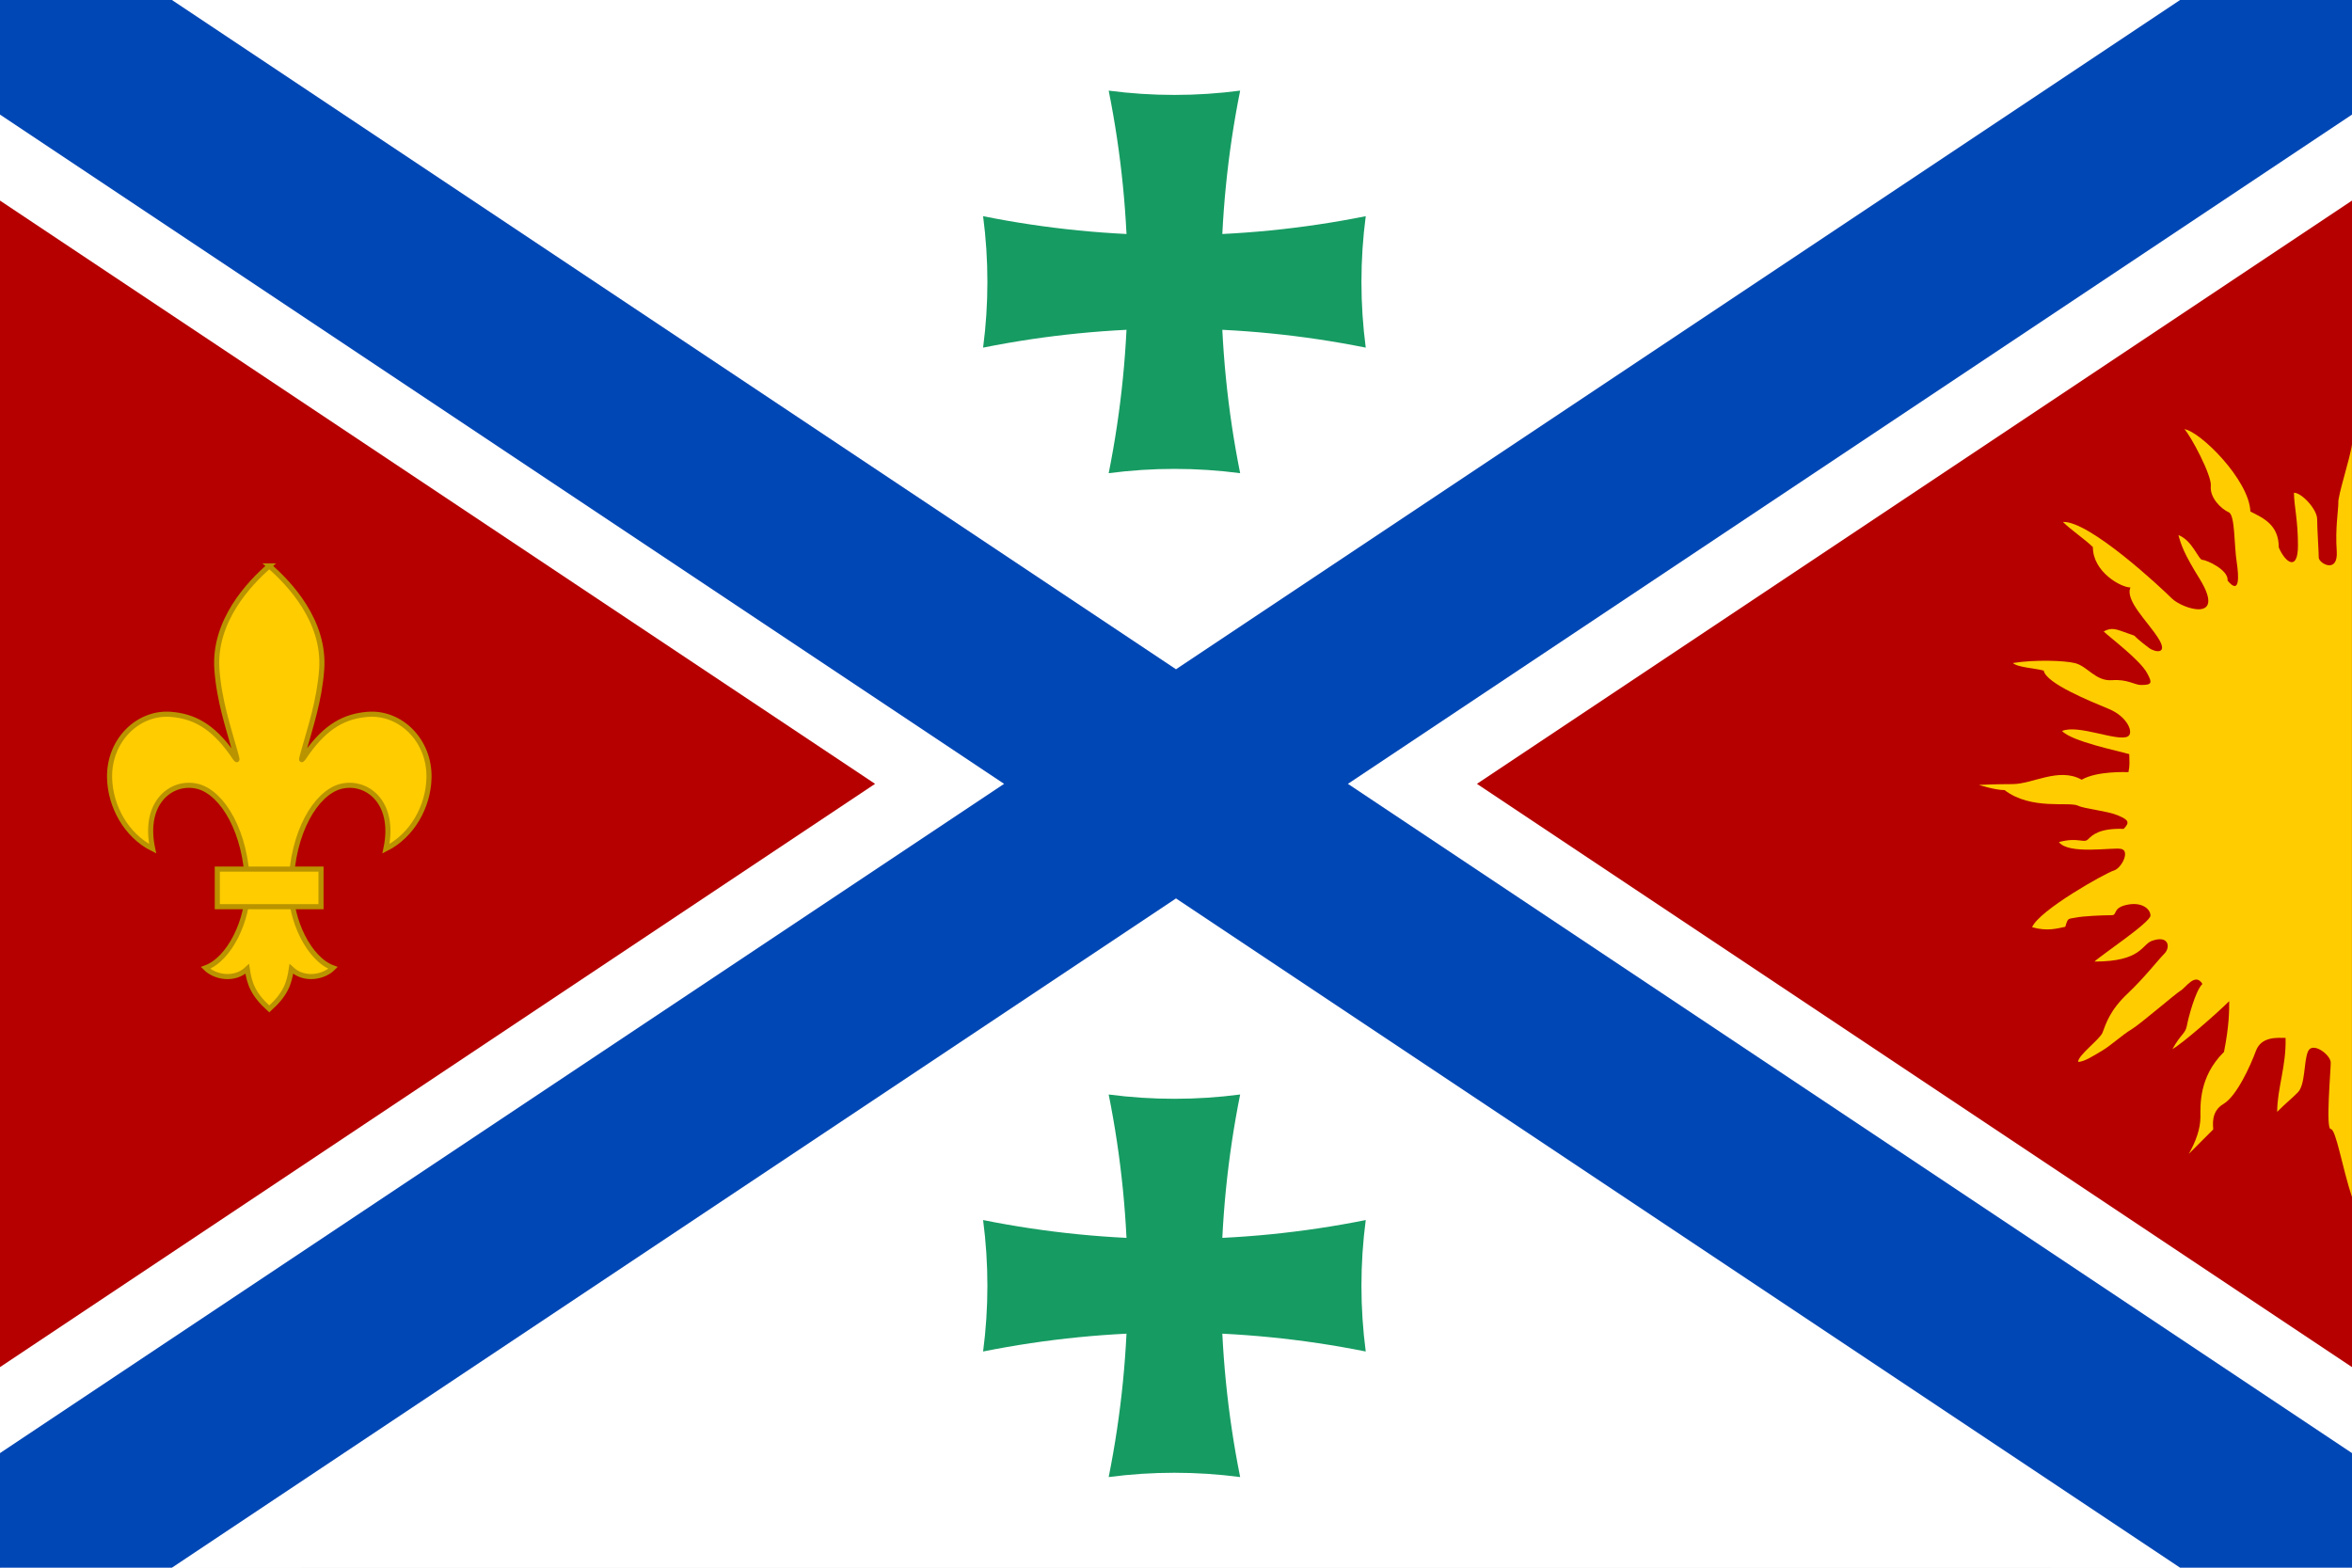
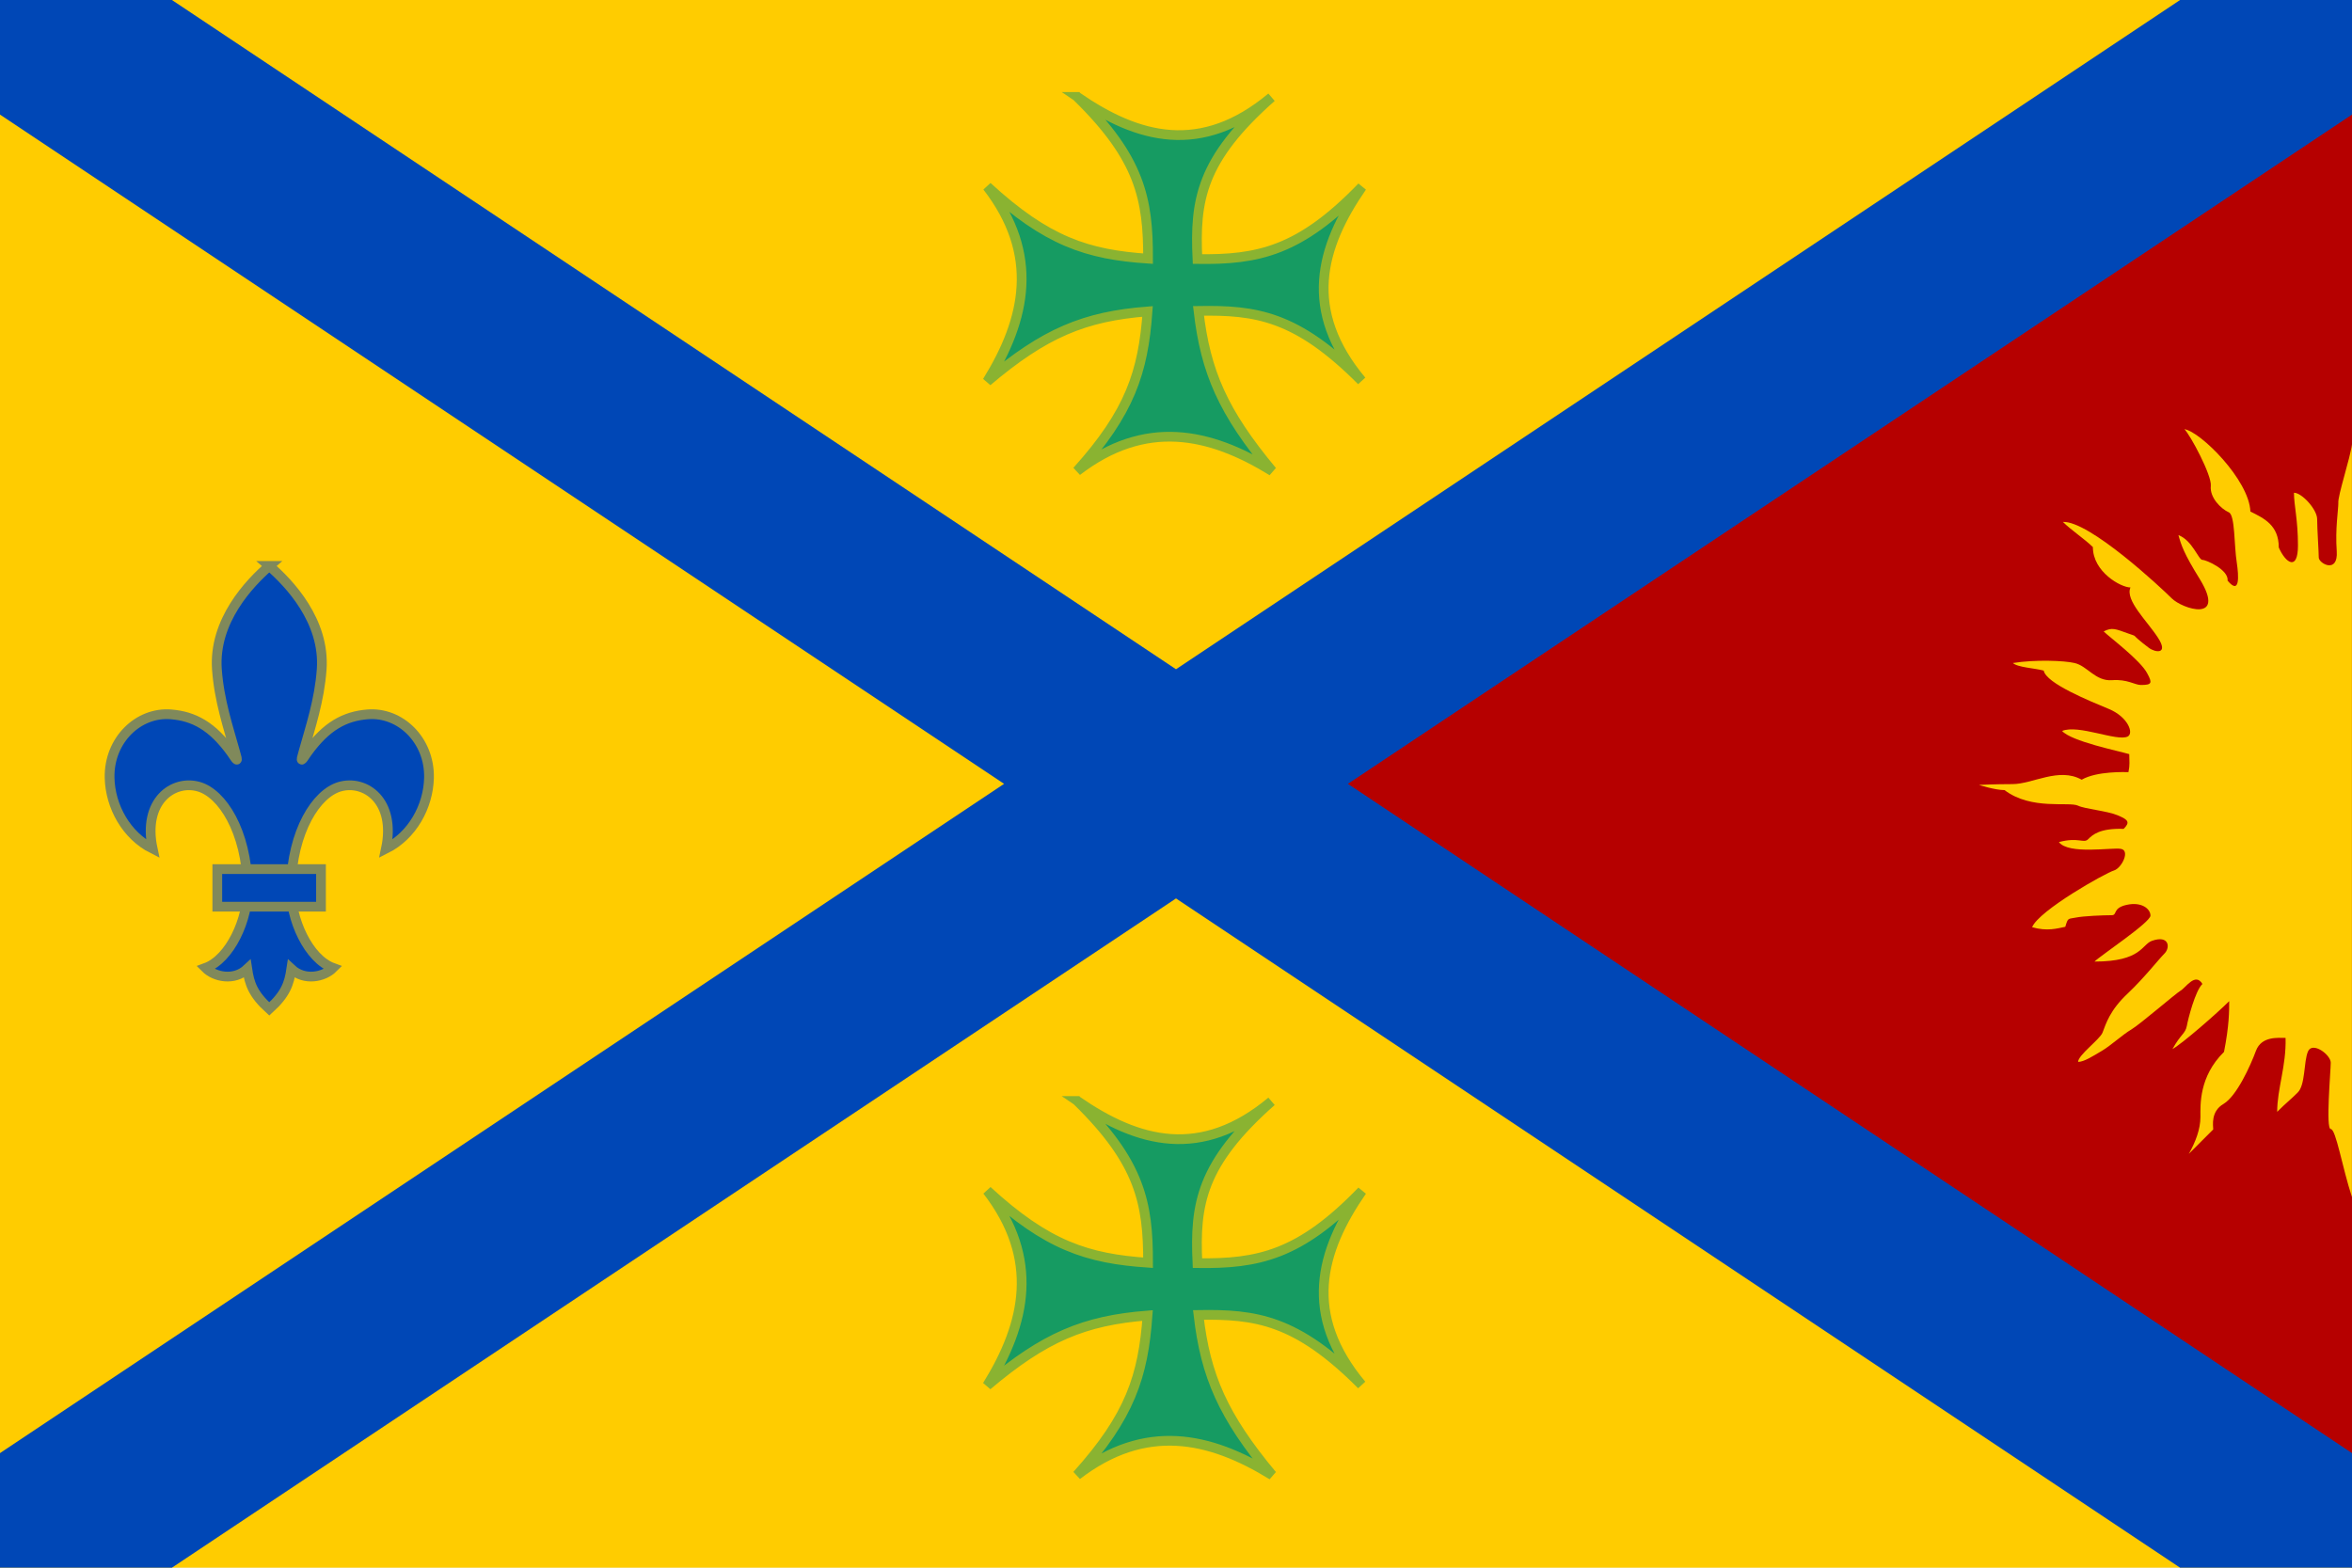
<svg xmlns="http://www.w3.org/2000/svg" width="480" height="320" version="1.1" id="svg6">
  <defs id="defs10">
    <clipPath id="f">
      <path d="M -4800,-2400 H 4800 V 2400 H -4800 Z" id="path4-3" />
    </clipPath>
    <clipPath id="f-8">
      <path d="M -4800,-2400 H 4800 V 2400 H -4800 Z" id="path4-3-2" />
    </clipPath>
    <clipPath id="f-8-7">
      <path d="M -4800,-2400 H 4800 V 2400 H -4800 Z" id="path4-3-2-4" />
    </clipPath>
  </defs>
-   <rect style="fill:#ffffff;fill-opacity:1;stroke:none;stroke-width:1.044;stroke-linecap:round;stroke-miterlimit:4;stroke-dasharray:none;stroke-opacity:1" id="rect31956" width="480" height="320" x="4.8999998e-05" y="-9.0000003e-06" />
+   <rect style="fill:#ffcc00;fill-opacity:1;stroke:none;stroke-width:1.044;stroke-linecap:round;stroke-miterlimit:4;stroke-dasharray:none;stroke-opacity:1" id="rect31956" width="480" height="320" x="4.8999998e-05" y="-9.0000003e-06" />
  <path style="fill:#b60000;fill-opacity:1;stroke:none;stroke-width:1px;stroke-linecap:butt;stroke-linejoin:miter;stroke-opacity:1" d="M 480,320 240,160 480,2e-6" id="path9053" />
-   <path style="fill:#b60000;stroke:none;stroke-width:1px;stroke-linecap:butt;stroke-linejoin:miter;stroke-opacity:1;fill-opacity:1" d="M 4.9e-5,-9e-6 240,160 4.8e-5,320 Z" id="path1517" />
-   <path clip-path="url(#f-8-7)" fill="none" stroke="#0047b6" stroke-width="960" d="m -4800,2400 9600,-4800 m -9600,0 c 0,0 9600.001,4800 9600,4800" id="path12-7-2" transform="matrix(0.04999999,0,0,0.06666667,240,160)" style="fill:#0047b6;fill-opacity:1;stroke:#ffffff;stroke-width:1098.64;stroke-miterlimit:4;stroke-dasharray:none;stroke-opacity:1" />
+   <path style="fill:#ffcc00;stroke:none;stroke-width:1px;stroke-linecap:butt;stroke-linejoin:miter;stroke-opacity:1;fill-opacity:1" d="M 4.9e-5,-9e-6 240,160 4.8e-5,320 Z" id="path1517" />
  <path clip-path="url(#f-8)" fill="none" stroke="#0047b6" stroke-width="960" d="m -4800,2400 9600,-4800 m -9600,0 c 0,0 9600.001,4800 9600,4800" id="path12-7" transform="matrix(0.04999999,0,0,0.06666667,240,160)" style="fill:#0046b6;fill-opacity:1;stroke:#0047b6;stroke-width:627.539;stroke-miterlimit:4;stroke-dasharray:none;stroke-opacity:1" />
-   <g id="use12" transform="matrix(19.0833,0,0,19.0833,115.6364,-18.78957)" style="fill:#169b62;fill-opacity:1">
-     <path id="path924" d="m 5.797,1.954 a 5.4,5.4 0 0 0 1.406,0 10.4,10.4 0 0 0 0,4.092 5.4,5.4 0 0 0 -1.406,0 10.4,10.4 0 0 0 0,-4.092 z" style="fill:#169b62;fill-opacity:1" />
-     <path id="use926" d="m 8.546,3.297 a 5.4,5.4 0 0 0 0,1.406 10.4,10.4 0 0 0 -4.092,0 5.4,5.4 0 0 0 0,-1.406 10.4,10.4 0 0 0 4.092,0 z" style="fill:#169b62;fill-opacity:1" />
+   <g id="g4704" transform="matrix(2.343639,0,0,2.343639,-59.78557,-177.4749)" style="fill:#0047b6;fill-opacity:1;stroke:#80895b;stroke-opacity:1;stroke-width:0.848;stroke-miterlimit:4;stroke-dasharray:none">
+     <path d="m 48.959,125.017 c -1.722,1.498 -4.863,4.781 -4.561,9.012 0.193,2.707 1.003,5.085 1.577,7.154 0.323,1.072 0.159,0.788 -0.312,0.09 -1.664,-2.307 -3.268,-3.164 -5.255,-3.328 -2.842,-0.238 -5.429,2.238 -5.355,5.53 0.058,2.5 1.46,5.024 3.749,6.173 -0.889,-4.167 1.807,-6.04 4.016,-5.405 2.035,0.585 4.151,3.858 4.257,8.747 0.061,2.818 -1.545,6.265 -3.67,7.038 0.796,0.799 2.492,1.159 3.635,0.087 0.19,1.275 0.484,2.185 1.918,3.485 1.437,-1.299 1.73,-2.209 1.921,-3.485 1.143,1.072 2.839,0.712 3.635,-0.087 -2.127,-0.773 -3.731,-4.22 -3.67,-7.038 0.106,-4.889 2.222,-8.162 4.254,-8.747 2.212,-0.635 4.905,1.238 4.019,5.405 2.289,-1.148 3.691,-3.672 3.749,-6.173 0.074,-3.291 -2.514,-5.768 -5.355,-5.53 -1.987,0.164 -3.59,1.021 -5.255,3.328 -0.471,0.698 -0.635,0.982 -0.312,-0.09 0.574,-2.069 1.384,-4.448 1.577,-7.154 0.302,-4.231 -2.839,-7.514 -4.564,-9.012 z" id="path148" style="fill:#0047b6;fill-opacity:1;stroke:#80895b;stroke-width:0.848;stroke-miterlimit:4;stroke-dasharray:none;stroke-opacity:1" />
+     <path d="m 44.432,151.422 v 3.273 h 9.03 v -3.273 z" id="path150" style="fill:#0047b6;fill-opacity:1;stroke:#80895b;stroke-width:0.848;stroke-miterlimit:4;stroke-dasharray:none;stroke-opacity:1" />
  </g>
-   <g id="use12-0" transform="matrix(19.0833,0,0,19.0833,115.6364,186.1232)" style="fill:#169b62;fill-opacity:1">
-     <path id="path924-7" d="m 5.797,1.954 a 5.4,5.4 0 0 0 1.406,0 10.4,10.4 0 0 0 0,4.092 5.4,5.4 0 0 0 -1.406,0 10.4,10.4 0 0 0 0,-4.092 z" style="fill:#169b62;fill-opacity:1" />
-     <path id="use926-0" d="m 8.546,3.297 a 5.4,5.4 0 0 0 0,1.406 10.4,10.4 0 0 0 -4.092,0 5.4,5.4 0 0 0 0,-1.406 10.4,10.4 0 0 0 4.092,0 z" style="fill:#169b62;fill-opacity:1" />
-   </g>
-   <g id="g4704" transform="matrix(2.343639,0,0,2.343639,-59.78557,-177.4749)" style="fill:#ffcc00;fill-opacity:1;stroke:#b99400;stroke-opacity:1;stroke-width:0.445;stroke-miterlimit:4;stroke-dasharray:none">
-     <path d="m 48.959,125.017 c -1.722,1.498 -4.863,4.781 -4.561,9.012 0.193,2.707 1.003,5.085 1.577,7.154 0.323,1.072 0.159,0.788 -0.312,0.09 -1.664,-2.307 -3.268,-3.164 -5.255,-3.328 -2.842,-0.238 -5.429,2.238 -5.355,5.53 0.058,2.5 1.46,5.024 3.749,6.173 -0.889,-4.167 1.807,-6.04 4.016,-5.405 2.035,0.585 4.151,3.858 4.257,8.747 0.061,2.818 -1.545,6.265 -3.67,7.038 0.796,0.799 2.492,1.159 3.635,0.087 0.19,1.275 0.484,2.185 1.918,3.485 1.437,-1.299 1.73,-2.209 1.921,-3.485 1.143,1.072 2.839,0.712 3.635,-0.087 -2.127,-0.773 -3.731,-4.22 -3.67,-7.038 0.106,-4.889 2.222,-8.162 4.254,-8.747 2.212,-0.635 4.905,1.238 4.019,5.405 2.289,-1.148 3.691,-3.672 3.749,-6.173 0.074,-3.291 -2.514,-5.768 -5.355,-5.53 -1.987,0.164 -3.59,1.021 -5.255,3.328 -0.471,0.698 -0.635,0.982 -0.312,-0.09 0.574,-2.069 1.384,-4.448 1.577,-7.154 0.302,-4.231 -2.839,-7.514 -4.564,-9.012 z" id="path148" style="fill:#ffcc00;fill-opacity:1;stroke:#b99400;stroke-width:0.445;stroke-miterlimit:4;stroke-dasharray:none;stroke-opacity:1" />
-     <path d="m 44.432,151.422 v 3.273 h 9.03 v -3.273 z" id="path150" style="fill:#ffcc00;fill-opacity:1;stroke:#b99400;stroke-width:0.445;stroke-miterlimit:4;stroke-dasharray:none;stroke-opacity:1" />
-   </g>
-   <path id="path826" d="M 479.986,90.706 V 244.331 c -1.958,-5.956 -3.263,-13.869 -4.324,-13.869 -1.061,0 0,-11.911 0,-13.543 0,-1.632 -3.753,-4.406 -4.65,-2.284 -0.897,2.121 -0.49,6.853 -2.121,8.403 -1.55,1.55 -2.121,1.876 -4.161,3.916 0,-4.732 1.876,-9.382 1.713,-15.093 -1.469,0 -4.895,-0.408 -6.037,2.611 -1.142,3.1 -3.916,9.219 -6.608,10.851 -2.692,1.55 -2.121,4.487 -2.121,5.221 l -4.977,4.977 c 1.387,-2.448 2.366,-5.058 2.366,-7.506 0,-2.448 -0.326,-8.24 4.814,-13.298 1.061,-5.385 1.061,-8.403 1.061,-10.361 -2.448,2.448 -9.545,8.648 -11.585,9.79 1.713,-3.1 2.611,-3.1 2.937,-4.732 0.245,-1.387 1.713,-7.179 3.182,-8.566 -1.469,-2.448 -3.427,0.816 -4.487,1.387 -0.979,0.571 -8.24,6.853 -10.035,7.914 -1.795,1.061 -4.161,3.263 -5.956,4.324 -1.795,1.061 -3.671,2.284 -4.895,2.284 0,-1.387 4.406,-4.569 4.977,-5.956 0.734,-1.876 1.469,-4.569 5.221,-8.077 3.345,-3.182 6.2,-6.853 7.424,-8.077 1.224,-1.224 0.979,-3.834 -2.529,-2.611 -2.121,0.734 -2.121,4.242 -11.748,4.242 1.224,-1.224 11.422,-7.995 11.422,-9.382 0,-1.387 -1.795,-2.855 -4.814,-2.203 -3.019,0.653 -1.876,2.121 -3.1,2.121 -1.713,0 -5.793,0.163 -7.343,0.49 -1.55,0.326 -1.55,-0.082 -2.121,1.876 -1.632,0.326 -3.671,0.979 -6.772,0.082 1.387,-3.427 15.012,-11.096 16.725,-11.585 1.55,-0.49 3.345,-4.079 1.387,-4.406 -1.795,-0.326 -10.688,1.224 -12.646,-1.387 3.998,-1.061 5.058,0.326 5.956,-0.571 0.897,-0.897 2.366,-2.284 7.261,-2.121 1.387,-1.387 0.897,-1.876 -1.224,-2.774 -2.121,-0.897 -6.772,-1.305 -8.077,-1.958 -1.876,-0.897 -9.545,0.979 -15.012,-3.182 -1.958,0 -5.221,-1.061 -5.221,-1.061 0,0 3.182,-0.163 6.853,-0.163 4.079,0 9.464,-3.508 14.114,-0.897 3.1,-1.795 8.974,-1.55 9.545,-1.55 0.326,-1.632 0.163,-2.04 0.163,-3.671 -2.203,-0.653 -11.83,-2.611 -13.706,-4.732 3.345,-1.387 11.177,2.203 13.38,1.142 1.305,-0.653 0.082,-3.998 -3.834,-5.629 -3.916,-1.632 -12.809,-5.221 -13.298,-7.832 -1.713,-0.49 -5.385,-0.653 -6.282,-1.55 4.569,-0.734 10.524,-0.49 12.564,0 2.611,0.571 4.242,3.753 7.669,3.508 3.1,-0.245 4.65,0.979 5.874,0.979 2.284,0 2.366,-0.408 1.305,-2.366 -1.387,-2.692 -7.751,-7.424 -8.893,-8.566 1.713,-0.897 2.448,-0.49 4.977,0.408 2.448,0.897 -0.082,-0.326 4.242,2.937 1.305,0.979 4.079,1.387 1.876,-2.04 -2.203,-3.427 -6.772,-7.669 -5.629,-10.28 -1.958,0 -7.669,-3.182 -7.669,-8.24 -1.55,-1.55 -4.487,-3.508 -6.119,-5.14 5.385,-0.245 19.988,13.38 22.191,15.583 2.203,2.203 11.177,5.058 5.793,-3.834 -3.345,-5.385 -3.834,-7.016 -4.406,-9.056 2.855,1.061 4.079,5.058 4.895,5.058 0.816,0 5.385,2.04 5.14,4.242 2.529,3.019 2.284,-0.897 1.876,-3.671 -0.571,-3.508 -0.326,-9.709 -1.632,-10.28 -1.632,-0.734 -3.916,-3.019 -3.671,-5.385 0.245,-2.121 -4.161,-10.361 -5.385,-11.585 3.263,0.49 13.217,10.361 13.462,16.807 2.774,1.387 5.793,2.774 5.793,7.343 1.387,3.182 3.916,4.895 3.916,-0.408 0,-5.303 -0.816,-8.158 -0.816,-10.769 1.632,0 4.732,3.427 4.732,5.385 0,1.958 0.326,6.608 0.326,7.832 0,1.224 3.998,3.427 3.671,-1.305 -0.326,-4.569 0.326,-8.403 0.326,-9.79 -0.163,-1.469 2.448,-9.219 2.774,-11.993 z" fill="#ffcc00" style="stroke-width:0.816" />
+   <path id="path826" d="M 479.986,90.706 V 244.331 c -1.958,-5.956 -3.263,-13.869 -4.324,-13.869 -1.061,0 0,-11.911 0,-13.543 0,-1.632 -3.753,-4.406 -4.65,-2.284 -0.897,2.121 -0.49,6.853 -2.121,8.403 -1.55,1.55 -2.121,1.876 -4.161,3.916 0,-4.732 1.876,-9.382 1.713,-15.093 -1.469,0 -4.895,-0.408 -6.037,2.611 -1.142,3.1 -3.916,9.219 -6.608,10.851 -2.692,1.55 -2.121,4.487 -2.121,5.221 l -4.977,4.977 c 1.387,-2.448 2.366,-5.058 2.366,-7.506 0,-2.448 -0.326,-8.24 4.814,-13.298 1.061,-5.385 1.061,-8.403 1.061,-10.361 -2.448,2.448 -9.545,8.648 -11.585,9.79 1.713,-3.1 2.611,-3.1 2.937,-4.732 0.245,-1.387 1.713,-7.179 3.182,-8.566 -1.469,-2.448 -3.427,0.816 -4.487,1.387 -0.979,0.571 -8.24,6.853 -10.035,7.914 -1.795,1.061 -4.161,3.263 -5.956,4.324 -1.795,1.061 -3.671,2.284 -4.895,2.284 0,-1.387 4.406,-4.569 4.977,-5.956 0.734,-1.876 1.469,-4.569 5.221,-8.077 3.345,-3.182 6.2,-6.853 7.424,-8.077 1.224,-1.224 0.979,-3.834 -2.529,-2.611 -2.121,0.734 -2.121,4.242 -11.748,4.242 1.224,-1.224 11.422,-7.995 11.422,-9.382 0,-1.387 -1.795,-2.855 -4.814,-2.203 -3.019,0.653 -1.876,2.121 -3.1,2.121 -1.713,0 -5.793,0.163 -7.343,0.49 -1.55,0.326 -1.55,-0.082 -2.121,1.876 -1.632,0.326 -3.671,0.979 -6.772,0.082 1.387,-3.427 15.012,-11.096 16.725,-11.585 1.55,-0.49 3.345,-4.079 1.387,-4.406 -1.795,-0.326 -10.688,1.224 -12.646,-1.387 3.998,-1.061 5.058,0.326 5.956,-0.571 0.897,-0.897 2.366,-2.284 7.261,-2.121 1.387,-1.387 0.897,-1.876 -1.224,-2.774 -2.121,-0.897 -6.772,-1.305 -8.077,-1.958 -1.876,-0.897 -9.545,0.979 -15.012,-3.182 -1.958,0 -5.221,-1.061 -5.221,-1.061 0,0 3.182,-0.163 6.853,-0.163 4.079,0 9.464,-3.508 14.114,-0.897 3.1,-1.795 8.974,-1.55 9.545,-1.55 0.326,-1.632 0.163,-2.04 0.163,-3.671 -2.203,-0.653 -11.83,-2.611 -13.706,-4.732 3.345,-1.387 11.177,2.203 13.38,1.142 1.305,-0.653 0.082,-3.998 -3.834,-5.629 -3.916,-1.632 -12.809,-5.221 -13.298,-7.832 -1.713,-0.49 -5.385,-0.653 -6.282,-1.55 4.569,-0.734 10.524,-0.49 12.564,0 2.611,0.571 4.242,3.753 7.669,3.508 3.1,-0.245 4.65,0.979 5.874,0.979 2.284,0 2.366,-0.408 1.305,-2.366 -1.387,-2.692 -7.751,-7.424 -8.893,-8.566 1.713,-0.897 2.448,-0.49 4.977,0.408 2.448,0.897 -0.082,-0.326 4.242,2.937 1.305,0.979 4.079,1.387 1.876,-2.04 -2.203,-3.427 -6.772,-7.669 -5.629,-10.28 -1.958,0 -7.669,-3.182 -7.669,-8.24 -1.55,-1.55 -4.487,-3.508 -6.119,-5.14 5.385,-0.245 19.988,13.38 22.191,15.583 2.203,2.203 11.177,5.058 5.793,-3.834 -3.345,-5.385 -3.834,-7.016 -4.406,-9.056 2.855,1.061 4.079,5.058 4.895,5.058 0.816,0 5.385,2.04 5.14,4.242 2.529,3.019 2.284,-0.897 1.876,-3.671 -0.571,-3.508 -0.326,-9.709 -1.632,-10.28 -1.632,-0.734 -3.916,-3.019 -3.671,-5.385 0.245,-2.121 -4.161,-10.361 -5.385,-11.585 3.263,0.49 13.217,10.361 13.462,16.807 2.774,1.387 5.793,2.774 5.793,7.343 1.387,3.182 3.916,4.895 3.916,-0.408 0,-5.303 -0.816,-8.158 -0.816,-10.769 1.632,0 4.732,3.427 4.732,5.385 0,1.958 0.326,6.608 0.326,7.832 0,1.224 3.998,3.427 3.671,-1.305 -0.326,-4.569 0.326,-8.403 0.326,-9.79 -0.163,-1.469 2.448,-9.219 2.774,-11.993 z" fill="#ffcc00" style="stroke-width:0.816;stroke:none;stroke-opacity:1" />
+   <path id="path2818-2" style="fill:#169b62;fill-opacity:1;stroke:#8ab331;stroke-width:1.987px;stroke-linecap:butt;stroke-linejoin:miter;stroke-opacity:1;enable-background:new" d="m 219.861,19.785 c 12.841,12.57 14.46,20.89 14.439,33.014 -12.387,-0.827 -20.647,-3.525 -32.822,-14.719 10.712,13.895 7.916,26.991 0,39.784 11.701,-9.906 19.819,-13.279 32.715,-14.294 -0.895,12.379 -3.571,20.556 -14.398,32.588 13.912,-10.699 27.023,-7.906 39.832,0 -10.059,-12.073 -13.589,-20.25 -15.036,-32.701 11.689,-0.192 20.025,0.949 33.279,14.264 -11.993,-14.336 -8.495,-27.197 0.073,-39.577 -12.681,13.137 -21.188,14.901 -33.566,14.737 -0.57,-12.025 0.728,-20.315 15.108,-33.023 -14.353,11.979 -27.23,8.485 -39.625,-0.073 z" />
+   <path id="path2818-2-0" style="fill:#169b62;fill-opacity:1;stroke:#8ab331;stroke-width:1.987px;stroke-linecap:butt;stroke-linejoin:miter;stroke-opacity:1;enable-background:new" d="m 219.861,224.738 c 12.841,12.57 14.46,20.89 14.439,33.014 -12.387,-0.827 -20.647,-3.525 -32.822,-14.719 10.712,13.895 7.916,26.991 0,39.784 11.701,-9.906 19.819,-13.279 32.715,-14.294 -0.895,12.379 -3.571,20.556 -14.398,32.588 13.912,-10.699 27.023,-7.906 39.832,0 -10.059,-12.073 -13.589,-20.25 -15.036,-32.701 11.689,-0.192 20.025,0.949 33.279,14.264 -11.993,-14.336 -8.495,-27.197 0.073,-39.577 -12.681,13.137 -21.188,14.901 -33.566,14.737 -0.57,-12.025 0.728,-20.315 15.108,-33.023 -14.353,11.979 -27.23,8.485 -39.625,-0.073 z" />
</svg>
